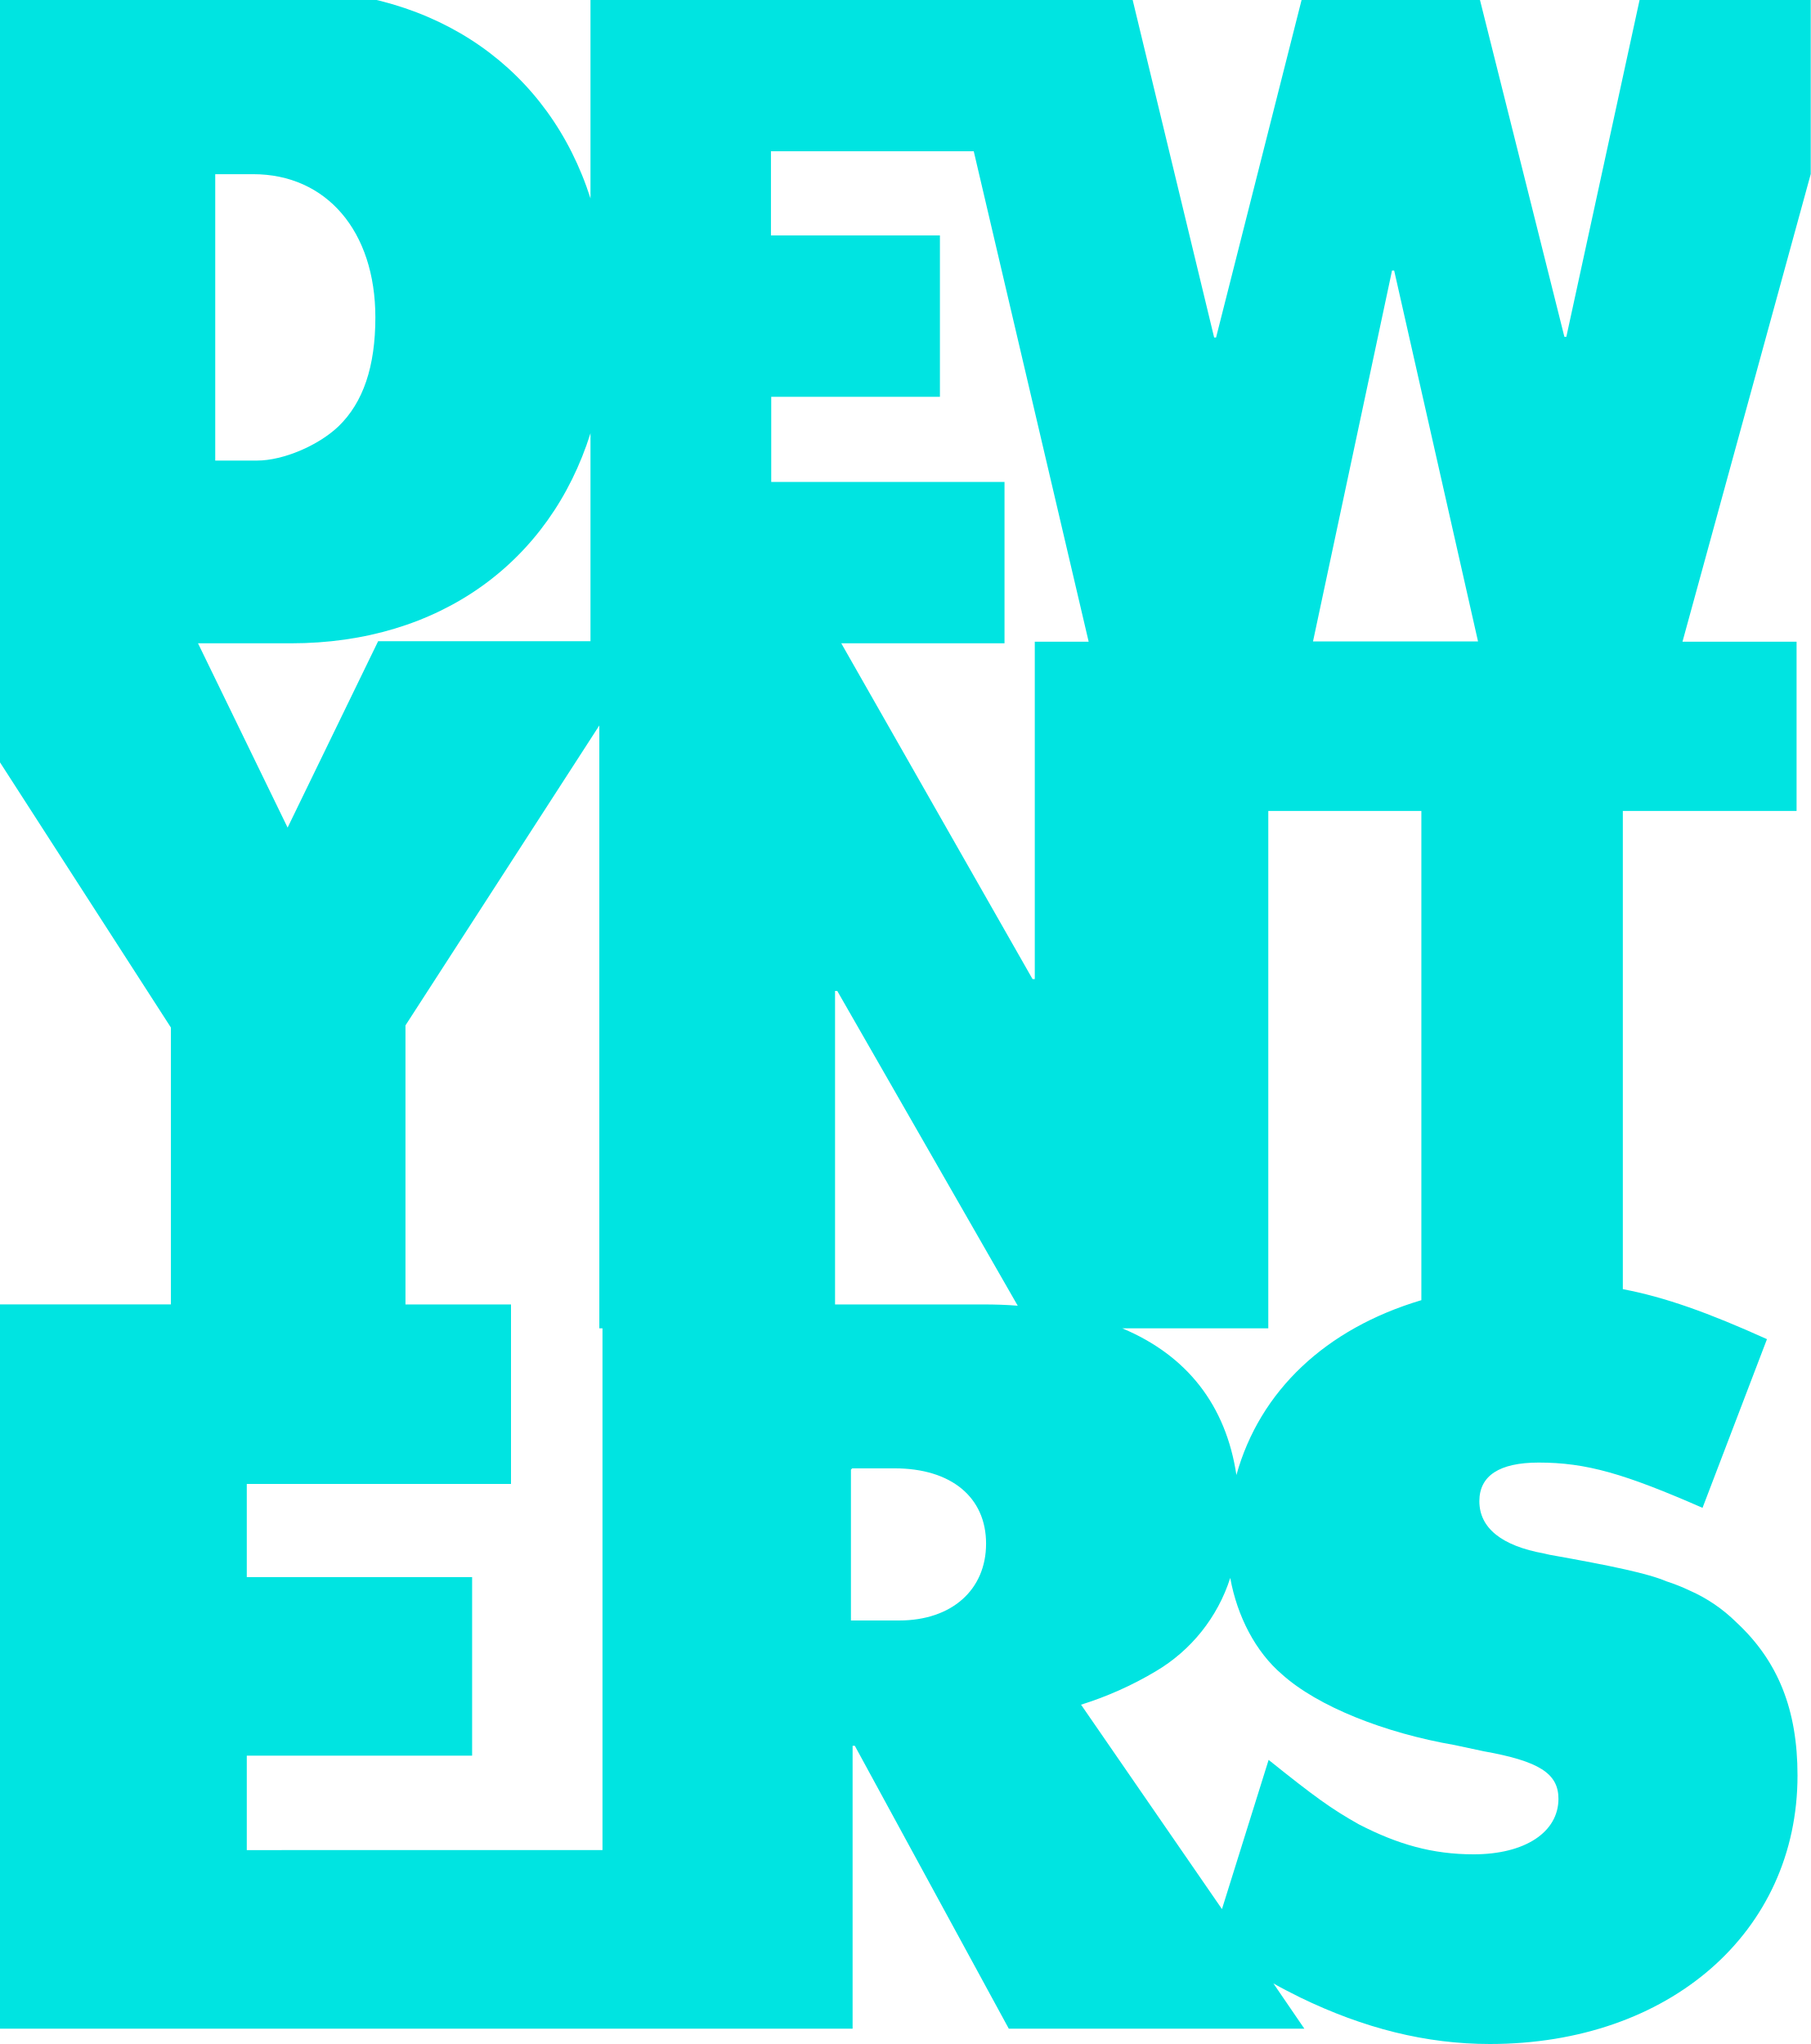
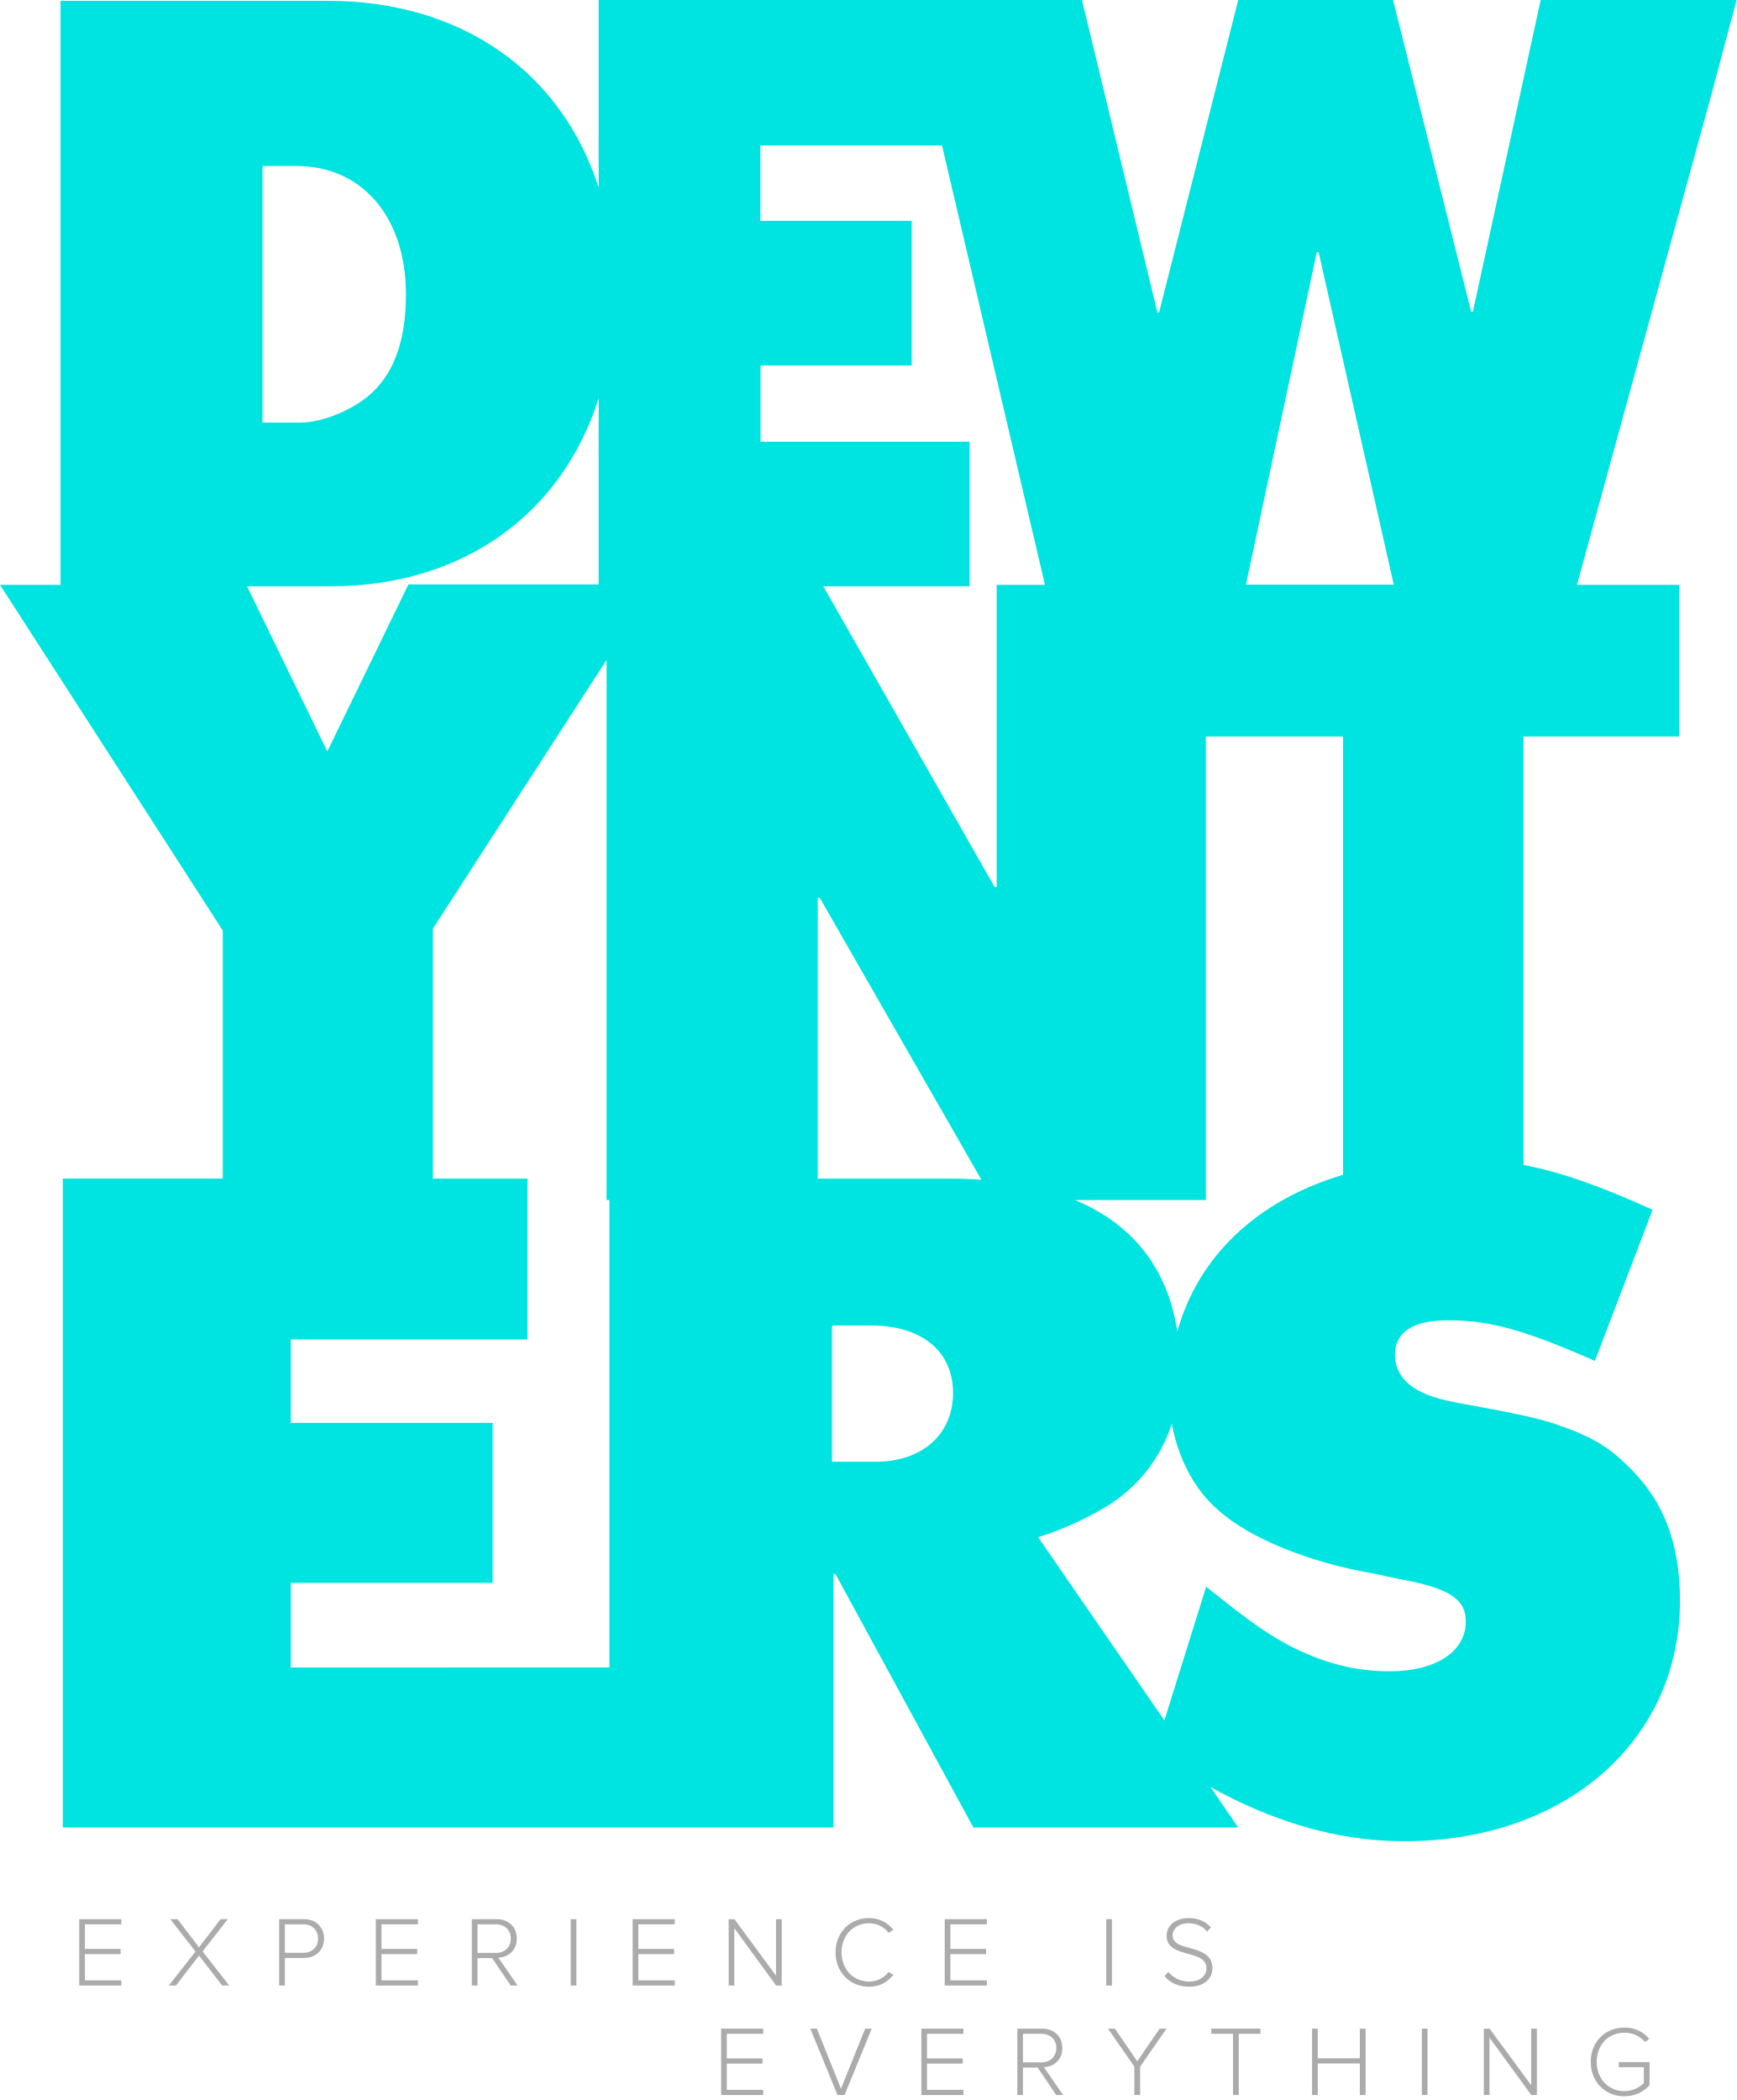
- <svg xmlns="http://www.w3.org/2000/svg" id="Layer_1" data-name="Layer 1" viewBox="0 0 326 368">
-   <defs>
-     <style>.cls-1{fill:none;}.cls-2{clip-path:url(#clip-path);}.cls-3{fill:#00e4e1;}</style>
-     <clipPath id="clip-path">
-       <rect class="cls-1" width="326" height="368" />
-     </clipPath>
-   </defs>
-   <g class="cls-2">
-     <path class="cls-3" d="M335-2H295.62L282,60.64h-.35L265.95-2H234.84l-15.9,62.76h-.35L203.44-2H106.31V35.72C98.91,12.58,78.88-1.83,51.9-1.83H-1.83V115.53H-14L30.77,185v49.84H-1.37v130.4H153.5V314.31h.4l27.72,50.93h53.21l-5.57-8.15c1.49.86,3,1.61,4.82,2.53,11.48,5.57,22.67,8.38,34.15,8.38,32.32,0,55.39-20.15,55.39-48.35,0-11.77-3.45-20.55-11-27.56a28,28,0,0,0-8.44-5.74,34.32,34.32,0,0,0-4.19-1.66c-3.21-1.38-9.7-2.76-21-4.77l-1-.23c-7.63-1.38-11.65-4.59-11.65-9.42,0-4.59,3.62-6.95,10.68-6.95,8.61,0,15.44,2,29.5,8.15l11.6-30.37c-10.56-4.77-18.42-7.58-25.95-9V146h31.28V115.53H302.91l27.21-99.22ZM255.84,234.1c-17.11,5.11-29,16.25-33.24,31.46-1.89-12.57-8.9-21.53-20.55-26.41h26.29V146H255.9V234.1ZM138.8,71.44h30.42V42.38H138.8V27.23h36.51L196,115.53h-9.7v60.75h-.4l-34.44-60.46h29.39V86.77h-42V71.44ZM106.31,78v37.44H68.08L51.78,149,35.65,115.82H52.41C79.1,115.82,99,101.24,106.31,78ZM38.75,31.36h6.83c13.2,0,22,10.28,22,25.78,0,8.84-2.18,15.33-6.66,19.64-3.62,3.44-9.93,6.14-14.64,6.14H38.75Zm5.68,301.73v-17H85V283.94H44.43V267.17H92V234.85H73V184.61l34.9-54V239.15h.57v93.93Zm117.44-41.34h-8.67V264.59l.23-.23h7.63c10.22,0,16.47,5.23,16.47,13.55S171.35,291.75,161.88,291.75Zm15.1-56.9H150.34V178.41h.4l32.49,56.67C181.16,234.91,179.1,234.85,177,234.85Zm90.12,80.44c10,1.78,13.49,4,13.49,8.56,0,6-6,10-15.27,10-7.4,0-13.66-1.78-20.67-5.4-5-2.81-8-5-16.24-11.6L220,343.71l-25.37-36.8a62.81,62.81,0,0,0,13.43-6,30.18,30.18,0,0,0,13.43-16.82c1.26,6.95,4.59,13.32,9.3,17.34,6.43,5.8,18.48,10.57,31.11,12.75ZM236.38,115.53,250.62,48.7H251l15.1,66.78H236.38Z" />
-   </g>
+ <svg xmlns="http://www.w3.org/2000/svg" width="349" height="422" viewBox="0 0 349 422" fill="none">
+   <path d="M349 0H309.62L296 62.64H295.65L279.95 0H248.84L232.94 62.76H232.59L217.44 0H120.31V37.72C112.91 14.58 92.88 0.17 65.9 0.17H12.17V117.53H0L44.77 187V236.84H12.63V367.24H167.5V316.31H167.9L195.62 367.24H248.83L243.26 359.09C244.75 359.95 246.26 360.7 248.08 361.62C259.56 367.19 270.75 370 282.23 370C314.55 370 337.62 349.85 337.62 321.65C337.62 309.88 334.17 301.1 326.62 294.09C324.182 291.676 321.321 289.73 318.18 288.35C316.821 287.705 315.422 287.151 313.99 286.69C310.78 285.31 304.29 283.93 292.99 281.92L291.99 281.69C284.36 280.31 280.34 277.1 280.34 272.27C280.34 267.68 283.96 265.32 291.02 265.32C299.63 265.32 306.46 267.32 320.52 273.47L332.12 243.1C321.56 238.33 313.7 235.52 306.17 234.1V148H337.45V117.53H316.91L344.12 18.31L349 0ZM269.84 236.1C252.73 241.21 240.84 252.35 236.6 267.56C234.71 254.99 227.7 246.03 216.05 241.15H242.34V148H269.9V236.1H269.84ZM152.8 73.44H183.22V44.38H152.8V29.23H189.31L210 117.53H200.3V178.28H199.9L165.46 117.82H194.85V88.77H152.85V73.44H152.8ZM120.31 80V117.44H82.08L65.78 151L49.65 117.82H66.41C93.1 117.82 113 103.24 120.31 80ZM52.75 33.36H59.58C72.78 33.36 81.58 43.64 81.58 59.14C81.58 67.98 79.4 74.47 74.92 78.78C71.3 82.22 64.99 84.92 60.28 84.92H52.75V33.36ZM58.43 335.09V318.09H99V285.94H58.43V269.17H106V236.85H87V186.61L121.9 132.61V241.15H122.47V335.08L58.43 335.09ZM175.87 293.75H167.2V266.59L167.43 266.36H175.06C185.28 266.36 191.53 271.59 191.53 279.91C191.53 288.23 185.35 293.75 175.88 293.75H175.87ZM190.97 236.85H164.34V180.41H164.74L197.23 237.08C195.16 236.91 193.1 236.85 191 236.85H190.97ZM281.09 317.29C291.09 319.07 294.58 321.29 294.58 325.85C294.58 331.85 288.58 335.85 279.31 335.85C271.91 335.85 265.65 334.07 258.64 330.45C253.64 327.64 250.64 325.45 242.4 318.85L234 345.71L208.63 308.91C213.326 307.443 217.834 305.429 222.06 302.91C228.452 299.144 233.233 293.157 235.49 286.09C236.75 293.04 240.08 299.41 244.79 303.43C251.22 309.23 263.27 314 275.9 316.18L281.09 317.29ZM250.38 117.53L264.62 50.7H265L280.1 117.48H250.38V117.53Z" fill="#00E4E1" />
+   <path d="M15.924 399H24.384V397.96H17.064V392.68H24.244V391.64H17.064V386.7H24.384V385.66H15.924V399Z" fill="#ABABAB" />
+   <path d="M44.653 399H46.073L40.713 392.14L45.773 385.66H44.333L39.993 391.32L35.673 385.66H34.213L39.293 392.16L33.913 399H35.353L39.993 392.98L44.653 399Z" fill="#ABABAB" />
+   <path d="M56.103 399H57.243V393.46H61.103C63.643 393.46 65.123 391.66 65.123 389.56C65.123 387.46 63.663 385.66 61.103 385.66H56.103V399ZM63.923 389.56C63.923 391.24 62.743 392.42 60.983 392.42H57.243V386.7H60.983C62.743 386.7 63.923 387.88 63.923 389.56Z" fill="#ABABAB" />
+   <path d="M75.529 399H83.989V397.96H76.669V392.68H83.849V391.64H76.669V386.7H83.989V385.66H75.529V399Z" fill="#ABABAB" />
+   <path d="M102.638 399H104.018L100.158 393.4C102.138 393.32 103.858 391.98 103.858 389.56C103.858 387.12 102.098 385.66 99.798 385.66H94.818V399H95.958V393.48H98.898L102.638 399ZM102.658 389.56C102.658 391.24 101.458 392.44 99.698 392.44H95.958V386.7H99.698C101.458 386.7 102.658 387.88 102.658 389.56Z" fill="#ABABAB" />
+   <path d="M114.693 399H115.833V385.66H114.693V399Z" fill="#ABABAB" />
+   <path d="M127.146 399H135.606V397.96H128.286V392.68H135.466V391.64H128.286V386.7H135.606V385.66H127.146V399Z" fill="#ABABAB" />
+   <path d="M155.975 399H157.095V385.66H155.955V397.02L147.595 385.66H146.435V399H147.575V387.48L155.975 399Z" fill="#ABABAB" />
+   <path d="M174.64 399.24C176.8 399.24 178.36 398.32 179.54 396.86L178.58 396.26C177.74 397.42 176.28 398.2 174.64 398.2C171.54 398.2 169.12 395.78 169.12 392.34C169.12 388.86 171.54 386.48 174.64 386.48C176.28 386.48 177.74 387.26 178.58 388.42L179.54 387.8C178.4 386.38 176.8 385.44 174.64 385.44C170.9 385.44 167.92 388.24 167.92 392.34C167.92 396.44 170.9 399.24 174.64 399.24Z" fill="#ABABAB" />
+   <path d="M189.857 399H198.317V397.96H190.997V392.68H198.177V391.64H190.997V386.7H198.317V385.66H189.857V399Z" fill="#ABABAB" />
+   <path d="M222.322 399H223.462V385.66H222.322V399Z" fill="#ABABAB" />
+   <path d="M234.035 397.12C235.055 398.36 236.715 399.24 238.915 399.24C242.515 399.24 243.655 397.18 243.655 395.46C243.655 392.76 241.295 392.08 239.135 391.46C237.315 390.98 235.655 390.52 235.655 388.94C235.655 387.5 236.995 386.48 238.775 386.48C240.275 386.48 241.635 387 242.595 388.16L243.355 387.32C242.315 386.14 240.835 385.44 238.835 385.44C236.415 385.44 234.455 386.82 234.455 389C234.455 391.46 236.695 392.06 238.795 392.64C240.675 393.14 242.455 393.66 242.455 395.54C242.455 396.68 241.675 398.2 238.935 398.2C237.035 398.2 235.635 397.26 234.775 396.26L234.035 397.12Z" fill="#ABABAB" />
+   <path d="M144.92 421H153.38V419.96H146.06V414.68H153.24V413.64H146.06V408.7H153.38V407.66H144.92V421Z" fill="#ABABAB" />
+   <path d="M168.309 421H169.729L175.189 407.66H173.869L169.009 419.72L164.169 407.66H162.849L168.309 421Z" fill="#ABABAB" />
+   <path d="M185.158 421H193.618V419.96H186.298V414.68H193.478V413.64H186.298V408.7H193.618V407.66H185.158V421Z" fill="#ABABAB" />
+   <path d="M212.267 421H213.647L209.787 415.4C211.767 415.32 213.487 413.98 213.487 411.56C213.487 409.12 211.727 407.66 209.427 407.66H204.447V421H205.587V415.48H208.527L212.267 421ZM212.287 411.56C212.287 413.24 211.087 414.44 209.327 414.44H205.587V408.7H209.327C211.087 408.7 212.287 409.88 212.287 411.56Z" fill="#ABABAB" />
+   <path d="M227.969 421H229.129V415.3L234.429 407.66H233.049L228.549 414.22L224.049 407.66H222.669L227.969 415.3V421Z" fill="#ABABAB" />
+   <path d="M247.792 421H248.952V408.7H253.312V407.66H243.432V408.7H247.792V421Z" fill="#ABABAB" />
+   <path d="M273.282 421H274.442V407.66H273.282V413.62H264.822V407.66H263.682V421H264.822V414.66H273.282V421Z" fill="#ABABAB" />
+   <path d="M285.744 421H286.884V407.66H285.744V421Z" fill="#ABABAB" />
+   <path d="M307.737 421H308.857V407.66H307.717V419.02L299.357 407.66H298.197V421H299.337V409.48L307.737 421Z" fill="#ABABAB" />
+   <path d="M319.682 414.34C319.682 418.46 322.702 421.26 326.442 421.26C328.542 421.26 330.322 420.36 331.502 419.04V414.38H325.322V415.4H330.362V418.6C329.622 419.34 328.222 420.22 326.442 420.22C323.302 420.22 320.882 417.78 320.882 414.34C320.882 410.86 323.302 408.48 326.442 408.48C328.142 408.48 329.662 409.22 330.602 410.34L331.462 409.72C330.242 408.32 328.642 407.44 326.442 407.44C322.702 407.44 319.682 410.22 319.682 414.34Z" fill="#ABABAB" />
</svg>
